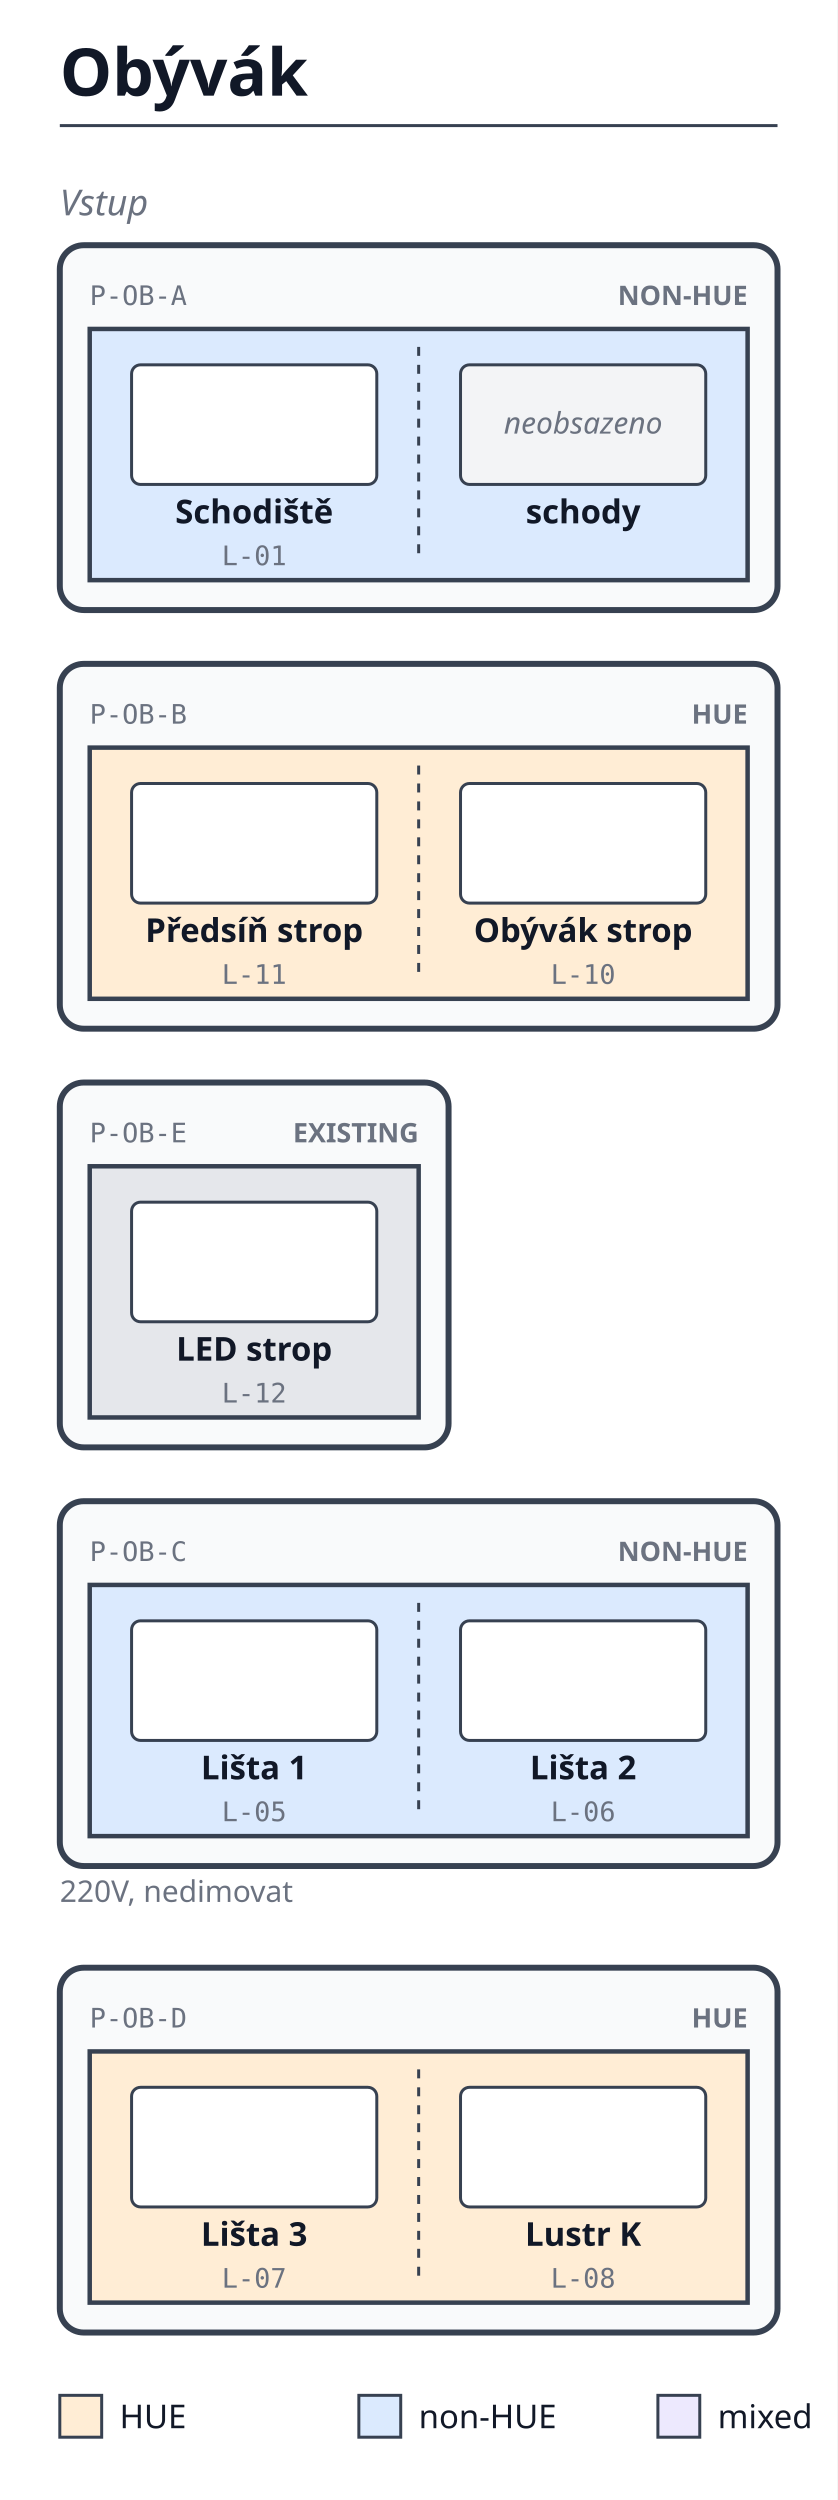
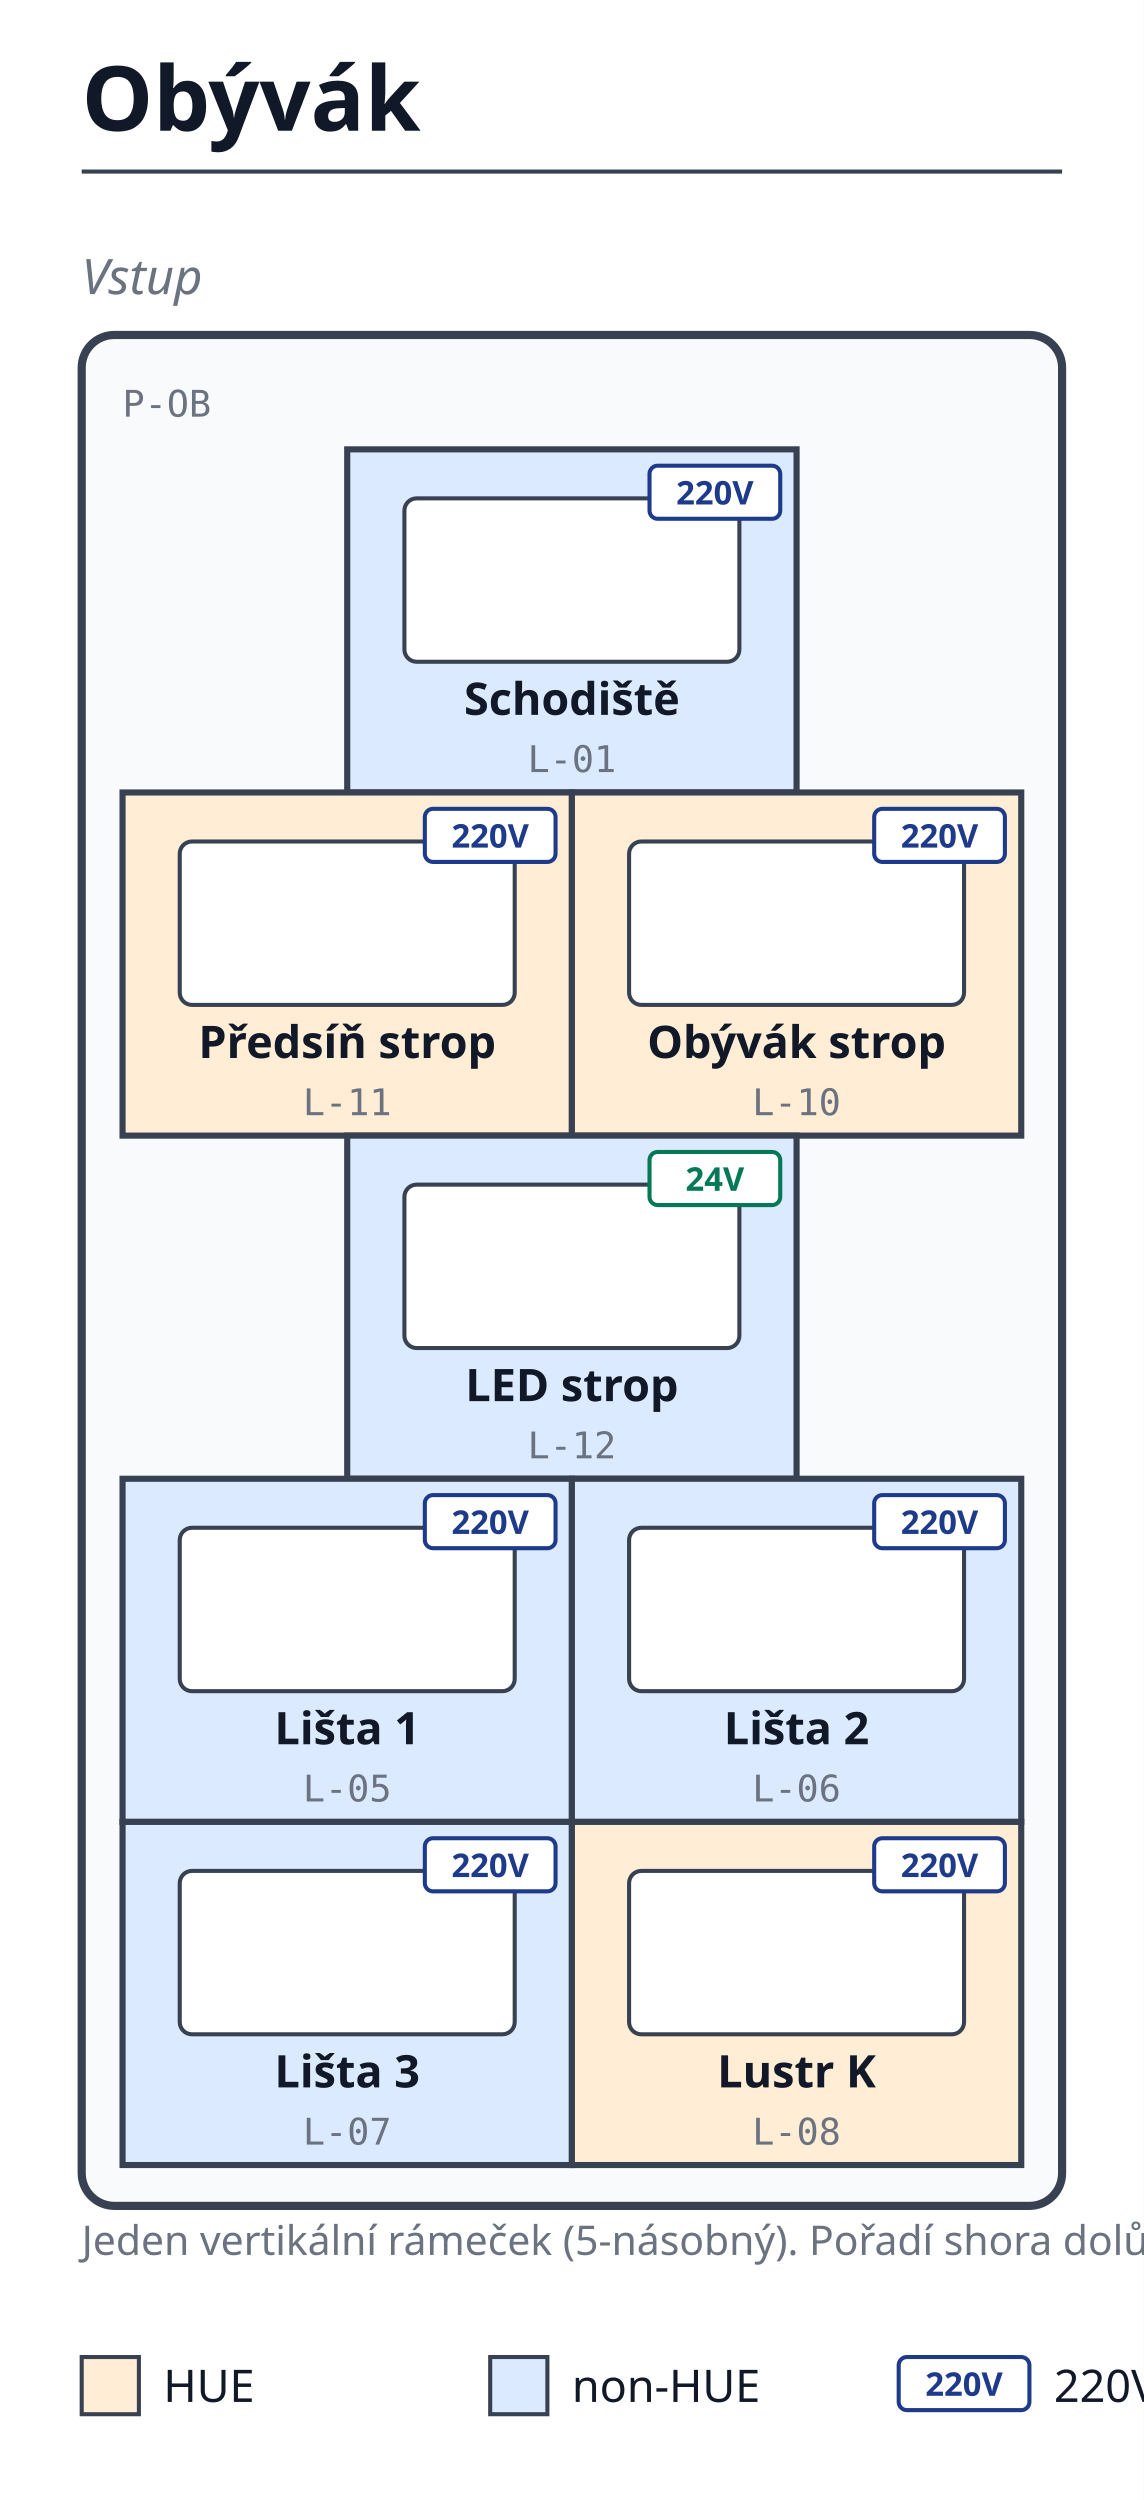
- <svg xmlns="http://www.w3.org/2000/svg" viewBox="0 0 280 836" width="280" height="836" font-family="sans-serif">
+ <svg xmlns="http://www.w3.org/2000/svg" viewBox="0 0 280 612" width="280" height="612" font-family="sans-serif">
  <rect width="100%" height="100%" fill="white" />
  <text x="20" y="32" font-size="22" font-weight="700" fill="#111827">Obývák</text>
  <line x1="20" y1="42" x2="260" y2="42" stroke="#374151" stroke-width="1" />
  <text x="20" y="72" font-size="12" font-style="italic" fill="#6b7280">Vstup</text>
-   <rect x="20" y="82" width="240" height="122" fill="#f9fafb" stroke="#374151" stroke-width="2" rx="8" ry="8" />
-   <rect x="30" y="110" width="220" height="84" fill="#dbeafe" stroke="#374151" stroke-width="1.5" />
-   <line x1="140" y1="116" x2="140" y2="188" stroke="#374151" stroke-width="1" stroke-dasharray="3,3" />
-   <rect x="44" y="122" width="82" height="40" fill="white" stroke="#374151" stroke-width="1" rx="3" ry="3" />
-   <text x="85.0" y="175" text-anchor="middle" font-family="sans-serif" font-size="11" font-weight="600" fill="#111827">Schodiště</text>
-   <text x="85.0" y="189" text-anchor="middle" font-family="monospace" font-size="9" fill="#6b7280">L-01</text>
-   <rect x="154" y="122" width="82" height="40" fill="#f3f4f6" stroke="#374151" stroke-width="1" rx="3" ry="3" />
-   <text x="195.0" y="145.0" text-anchor="middle" font-family="sans-serif" font-size="10" font-style="italic" fill="#6b7280">neobsazeno</text>
-   <text x="195.0" y="175" text-anchor="middle" font-family="sans-serif" font-size="11" font-weight="600" fill="#111827">schody</text>
-   <text x="30" y="102" font-family="monospace" font-size="9" fill="#6b7280">P-OB-A</text>
-   <text x="250" y="102" text-anchor="end" font-family="sans-serif" font-size="9" font-weight="700" fill="#6b7280">NON-HUE</text>
-   <rect x="20" y="222" width="240" height="122" fill="#f9fafb" stroke="#374151" stroke-width="2" rx="8" ry="8" />
-   <rect x="30" y="250" width="220" height="84" fill="#ffedd5" stroke="#374151" stroke-width="1.5" />
-   <line x1="140" y1="256" x2="140" y2="328" stroke="#374151" stroke-width="1" stroke-dasharray="3,3" />
-   <rect x="44" y="262" width="82" height="40" fill="white" stroke="#374151" stroke-width="1" rx="3" ry="3" />
-   <text x="85.0" y="315" text-anchor="middle" font-family="sans-serif" font-size="11" font-weight="600" fill="#111827">Předsíň strop</text>
-   <text x="85.0" y="329" text-anchor="middle" font-family="monospace" font-size="9" fill="#6b7280">L-11</text>
-   <rect x="154" y="262" width="82" height="40" fill="white" stroke="#374151" stroke-width="1" rx="3" ry="3" />
-   <text x="195.0" y="315" text-anchor="middle" font-family="sans-serif" font-size="11" font-weight="600" fill="#111827">Obývák strop</text>
-   <text x="195.0" y="329" text-anchor="middle" font-family="monospace" font-size="9" fill="#6b7280">L-10</text>
-   <text x="30" y="242" font-family="monospace" font-size="9" fill="#6b7280">P-OB-B</text>
-   <text x="250" y="242" text-anchor="end" font-family="sans-serif" font-size="9" font-weight="700" fill="#6b7280">HUE</text>
-   <rect x="20" y="362" width="130" height="122" fill="#f9fafb" stroke="#374151" stroke-width="2" rx="8" ry="8" />
-   <rect x="30" y="390" width="110" height="84" fill="#e5e7eb" stroke="#374151" stroke-width="1.5" />
-   <rect x="44" y="402" width="82" height="40" fill="white" stroke="#374151" stroke-width="1" rx="3" ry="3" />
-   <text x="85.0" y="455" text-anchor="middle" font-family="sans-serif" font-size="11" font-weight="600" fill="#111827">LED strop</text>
-   <text x="85.0" y="469" text-anchor="middle" font-family="monospace" font-size="9" fill="#6b7280">L-12</text>
-   <text x="30" y="382" font-family="monospace" font-size="9" fill="#6b7280">P-OB-E</text>
-   <text x="140" y="382" text-anchor="end" font-family="sans-serif" font-size="9" font-weight="700" fill="#6b7280">EXISTING</text>
-   <rect x="20" y="502" width="240" height="122" fill="#f9fafb" stroke="#374151" stroke-width="2" rx="8" ry="8" />
-   <rect x="30" y="530" width="220" height="84" fill="#dbeafe" stroke="#374151" stroke-width="1.5" />
-   <line x1="140" y1="536" x2="140" y2="608" stroke="#374151" stroke-width="1" stroke-dasharray="3,3" />
-   <rect x="44" y="542" width="82" height="40" fill="white" stroke="#374151" stroke-width="1" rx="3" ry="3" />
-   <text x="85.0" y="595" text-anchor="middle" font-family="sans-serif" font-size="11" font-weight="600" fill="#111827">Lišta 1</text>
-   <text x="85.0" y="609" text-anchor="middle" font-family="monospace" font-size="9" fill="#6b7280">L-05</text>
-   <rect x="154" y="542" width="82" height="40" fill="white" stroke="#374151" stroke-width="1" rx="3" ry="3" />
-   <text x="195.0" y="595" text-anchor="middle" font-family="sans-serif" font-size="11" font-weight="600" fill="#111827">Lišta 2</text>
-   <text x="195.0" y="609" text-anchor="middle" font-family="monospace" font-size="9" fill="#6b7280">L-06</text>
-   <text x="30" y="522" font-family="monospace" font-size="9" fill="#6b7280">P-OB-C</text>
-   <text x="250" y="522" text-anchor="end" font-family="sans-serif" font-size="9" font-weight="700" fill="#6b7280">NON-HUE</text>
-   <text x="20" y="636" font-size="10" fill="#6b7280">220V, nedimovat</text>
-   <rect x="20" y="658" width="240" height="122" fill="#f9fafb" stroke="#374151" stroke-width="2" rx="8" ry="8" />
-   <rect x="30" y="686" width="220" height="84" fill="#ffedd5" stroke="#374151" stroke-width="1.5" />
-   <line x1="140" y1="692" x2="140" y2="764" stroke="#374151" stroke-width="1" stroke-dasharray="3,3" />
-   <rect x="44" y="698" width="82" height="40" fill="white" stroke="#374151" stroke-width="1" rx="3" ry="3" />
-   <text x="85.0" y="751" text-anchor="middle" font-family="sans-serif" font-size="11" font-weight="600" fill="#111827">Lišta 3</text>
-   <text x="85.0" y="765" text-anchor="middle" font-family="monospace" font-size="9" fill="#6b7280">L-07</text>
-   <rect x="154" y="698" width="82" height="40" fill="white" stroke="#374151" stroke-width="1" rx="3" ry="3" />
-   <text x="195.0" y="751" text-anchor="middle" font-family="sans-serif" font-size="11" font-weight="600" fill="#111827">Lustr K</text>
-   <text x="195.0" y="765" text-anchor="middle" font-family="monospace" font-size="9" fill="#6b7280">L-08</text>
-   <text x="30" y="678" font-family="monospace" font-size="9" fill="#6b7280">P-OB-D</text>
-   <text x="250" y="678" text-anchor="end" font-family="sans-serif" font-size="9" font-weight="700" fill="#6b7280">HUE</text>
-   <rect x="20" y="801" width="14" height="14" fill="#ffedd5" stroke="#374151" stroke-width="1" />
-   <text x="40" y="812" font-size="11" fill="#111827">HUE</text>
-   <rect x="120" y="801" width="14" height="14" fill="#dbeafe" stroke="#374151" stroke-width="1" />
-   <text x="140" y="812" font-size="11" fill="#111827">non-HUE</text>
-   <rect x="220" y="801" width="14" height="14" fill="#ede9fe" stroke="#374151" stroke-width="1" />
-   <text x="240" y="812" font-size="11" fill="#111827">mixed</text>
-   <rect x="320" y="801" width="14" height="14" fill="#e5e7eb" stroke="#374151" stroke-width="1" />
-   <text x="340" y="812" font-size="11" fill="#111827">existing</text>
+   <rect x="20" y="82" width="240" height="458" fill="#f9fafb" stroke="#374151" stroke-width="2" rx="8" ry="8" />
+   <rect x="85.0" y="110" width="110" height="84" fill="#dbeafe" stroke="#374151" stroke-width="1.5" />
+   <rect x="99.0" y="122" width="82" height="40" fill="white" stroke="#374151" stroke-width="1" rx="3" ry="3" />
+   <text x="140.0" y="175" text-anchor="middle" font-family="sans-serif" font-size="11" font-weight="600" fill="#111827">Schodiště</text>
+   <text x="140.0" y="189" text-anchor="middle" font-family="monospace" font-size="9" fill="#6b7280">L-01</text>
+   <rect x="159.0" y="114" width="32" height="13" fill="white" stroke="#1e3a8a" stroke-width="1" rx="2" ry="2" />
+   <text x="175.0" y="123.5" text-anchor="middle" font-family="sans-serif" font-size="8" font-weight="700" fill="#1e3a8a">220V</text>
+   <rect x="30.0" y="194" width="110" height="84" fill="#ffedd5" stroke="#374151" stroke-width="1.5" />
+   <rect x="44.0" y="206" width="82" height="40" fill="white" stroke="#374151" stroke-width="1" rx="3" ry="3" />
+   <text x="85.0" y="259" text-anchor="middle" font-family="sans-serif" font-size="11" font-weight="600" fill="#111827">Předsíň strop</text>
+   <text x="85.0" y="273" text-anchor="middle" font-family="monospace" font-size="9" fill="#6b7280">L-11</text>
+   <rect x="104.0" y="198" width="32" height="13" fill="white" stroke="#1e3a8a" stroke-width="1" rx="2" ry="2" />
+   <text x="120.0" y="207.5" text-anchor="middle" font-family="sans-serif" font-size="8" font-weight="700" fill="#1e3a8a">220V</text>
+   <rect x="140.0" y="194" width="110" height="84" fill="#ffedd5" stroke="#374151" stroke-width="1.5" />
+   <rect x="154.0" y="206" width="82" height="40" fill="white" stroke="#374151" stroke-width="1" rx="3" ry="3" />
+   <text x="195.0" y="259" text-anchor="middle" font-family="sans-serif" font-size="11" font-weight="600" fill="#111827">Obývák strop</text>
+   <text x="195.0" y="273" text-anchor="middle" font-family="monospace" font-size="9" fill="#6b7280">L-10</text>
+   <rect x="214.0" y="198" width="32" height="13" fill="white" stroke="#1e3a8a" stroke-width="1" rx="2" ry="2" />
+   <text x="230.0" y="207.5" text-anchor="middle" font-family="sans-serif" font-size="8" font-weight="700" fill="#1e3a8a">220V</text>
+   <line x1="140.0" y1="200" x2="140.0" y2="272" stroke="#374151" stroke-width="1" stroke-dasharray="3,3" />
+   <rect x="85.0" y="278" width="110" height="84" fill="#dbeafe" stroke="#374151" stroke-width="1.5" />
+   <rect x="99.0" y="290" width="82" height="40" fill="white" stroke="#374151" stroke-width="1" rx="3" ry="3" />
+   <text x="140.0" y="343" text-anchor="middle" font-family="sans-serif" font-size="11" font-weight="600" fill="#111827">LED strop</text>
+   <text x="140.0" y="357" text-anchor="middle" font-family="monospace" font-size="9" fill="#6b7280">L-12</text>
+   <rect x="159.0" y="282" width="32" height="13" fill="white" stroke="#047857" stroke-width="1" rx="2" ry="2" />
+   <text x="175.0" y="291.5" text-anchor="middle" font-family="sans-serif" font-size="8" font-weight="700" fill="#047857">24V</text>
+   <rect x="30.0" y="362" width="110" height="84" fill="#dbeafe" stroke="#374151" stroke-width="1.5" />
+   <rect x="44.0" y="374" width="82" height="40" fill="white" stroke="#374151" stroke-width="1" rx="3" ry="3" />
+   <text x="85.0" y="427" text-anchor="middle" font-family="sans-serif" font-size="11" font-weight="600" fill="#111827">Lišta 1</text>
+   <text x="85.0" y="441" text-anchor="middle" font-family="monospace" font-size="9" fill="#6b7280">L-05</text>
+   <rect x="104.0" y="366" width="32" height="13" fill="white" stroke="#1e3a8a" stroke-width="1" rx="2" ry="2" />
+   <text x="120.0" y="375.5" text-anchor="middle" font-family="sans-serif" font-size="8" font-weight="700" fill="#1e3a8a">220V</text>
+   <rect x="140.0" y="362" width="110" height="84" fill="#dbeafe" stroke="#374151" stroke-width="1.5" />
+   <rect x="154.0" y="374" width="82" height="40" fill="white" stroke="#374151" stroke-width="1" rx="3" ry="3" />
+   <text x="195.0" y="427" text-anchor="middle" font-family="sans-serif" font-size="11" font-weight="600" fill="#111827">Lišta 2</text>
+   <text x="195.0" y="441" text-anchor="middle" font-family="monospace" font-size="9" fill="#6b7280">L-06</text>
+   <rect x="214.0" y="366" width="32" height="13" fill="white" stroke="#1e3a8a" stroke-width="1" rx="2" ry="2" />
+   <text x="230.0" y="375.5" text-anchor="middle" font-family="sans-serif" font-size="8" font-weight="700" fill="#1e3a8a">220V</text>
+   <line x1="140.0" y1="368" x2="140.0" y2="440" stroke="#374151" stroke-width="1" stroke-dasharray="3,3" />
+   <rect x="30.0" y="446" width="110" height="84" fill="#dbeafe" stroke="#374151" stroke-width="1.5" />
+   <rect x="44.0" y="458" width="82" height="40" fill="white" stroke="#374151" stroke-width="1" rx="3" ry="3" />
+   <text x="85.0" y="511" text-anchor="middle" font-family="sans-serif" font-size="11" font-weight="600" fill="#111827">Lišta 3</text>
+   <text x="85.0" y="525" text-anchor="middle" font-family="monospace" font-size="9" fill="#6b7280">L-07</text>
+   <rect x="104.0" y="450" width="32" height="13" fill="white" stroke="#1e3a8a" stroke-width="1" rx="2" ry="2" />
+   <text x="120.0" y="459.5" text-anchor="middle" font-family="sans-serif" font-size="8" font-weight="700" fill="#1e3a8a">220V</text>
+   <rect x="140.0" y="446" width="110" height="84" fill="#ffedd5" stroke="#374151" stroke-width="1.5" />
+   <rect x="154.0" y="458" width="82" height="40" fill="white" stroke="#374151" stroke-width="1" rx="3" ry="3" />
+   <text x="195.0" y="511" text-anchor="middle" font-family="sans-serif" font-size="11" font-weight="600" fill="#111827">Lustr K</text>
+   <text x="195.0" y="525" text-anchor="middle" font-family="monospace" font-size="9" fill="#6b7280">L-08</text>
+   <rect x="214.0" y="450" width="32" height="13" fill="white" stroke="#1e3a8a" stroke-width="1" rx="2" ry="2" />
+   <text x="230.0" y="459.5" text-anchor="middle" font-family="sans-serif" font-size="8" font-weight="700" fill="#1e3a8a">220V</text>
+   <line x1="140.0" y1="452" x2="140.0" y2="524" stroke="#374151" stroke-width="1" stroke-dasharray="3,3" />
+   <text x="30" y="102" font-family="monospace" font-size="9" fill="#6b7280">P-OB</text>
+   <text x="20" y="552" font-size="10" fill="#6b7280">Jeden vertikální rámeček (5-násobný). Pořadí shora dolů: jednovypínač → dvojvypínač → jednovypínač → dvojvypínač → dvojvypínač.
+ </text>
+   <rect x="20" y="577" width="14" height="14" fill="#ffedd5" stroke="#374151" stroke-width="1" />
+   <text x="40" y="588" font-size="11" fill="#111827">HUE</text>
+   <rect x="120" y="577" width="14" height="14" fill="#dbeafe" stroke="#374151" stroke-width="1" />
+   <text x="140" y="588" font-size="11" fill="#111827">non-HUE</text>
+   <rect x="220" y="577" width="32" height="13" fill="white" stroke="#1e3a8a" stroke-width="1" rx="2" ry="2" />
+   <text x="236.0" y="586.5" text-anchor="middle" font-family="sans-serif" font-size="8" font-weight="700" fill="#1e3a8a">220V</text>
+   <text x="258" y="588" font-size="11" fill="#111827">220V</text>
+   <rect x="320" y="577" width="32" height="13" fill="white" stroke="#047857" stroke-width="1" rx="2" ry="2" />
+   <text x="336.0" y="586.5" text-anchor="middle" font-family="sans-serif" font-size="8" font-weight="700" fill="#047857">24V</text>
+   <text x="358" y="588" font-size="11" fill="#111827">24V</text>
</svg>
